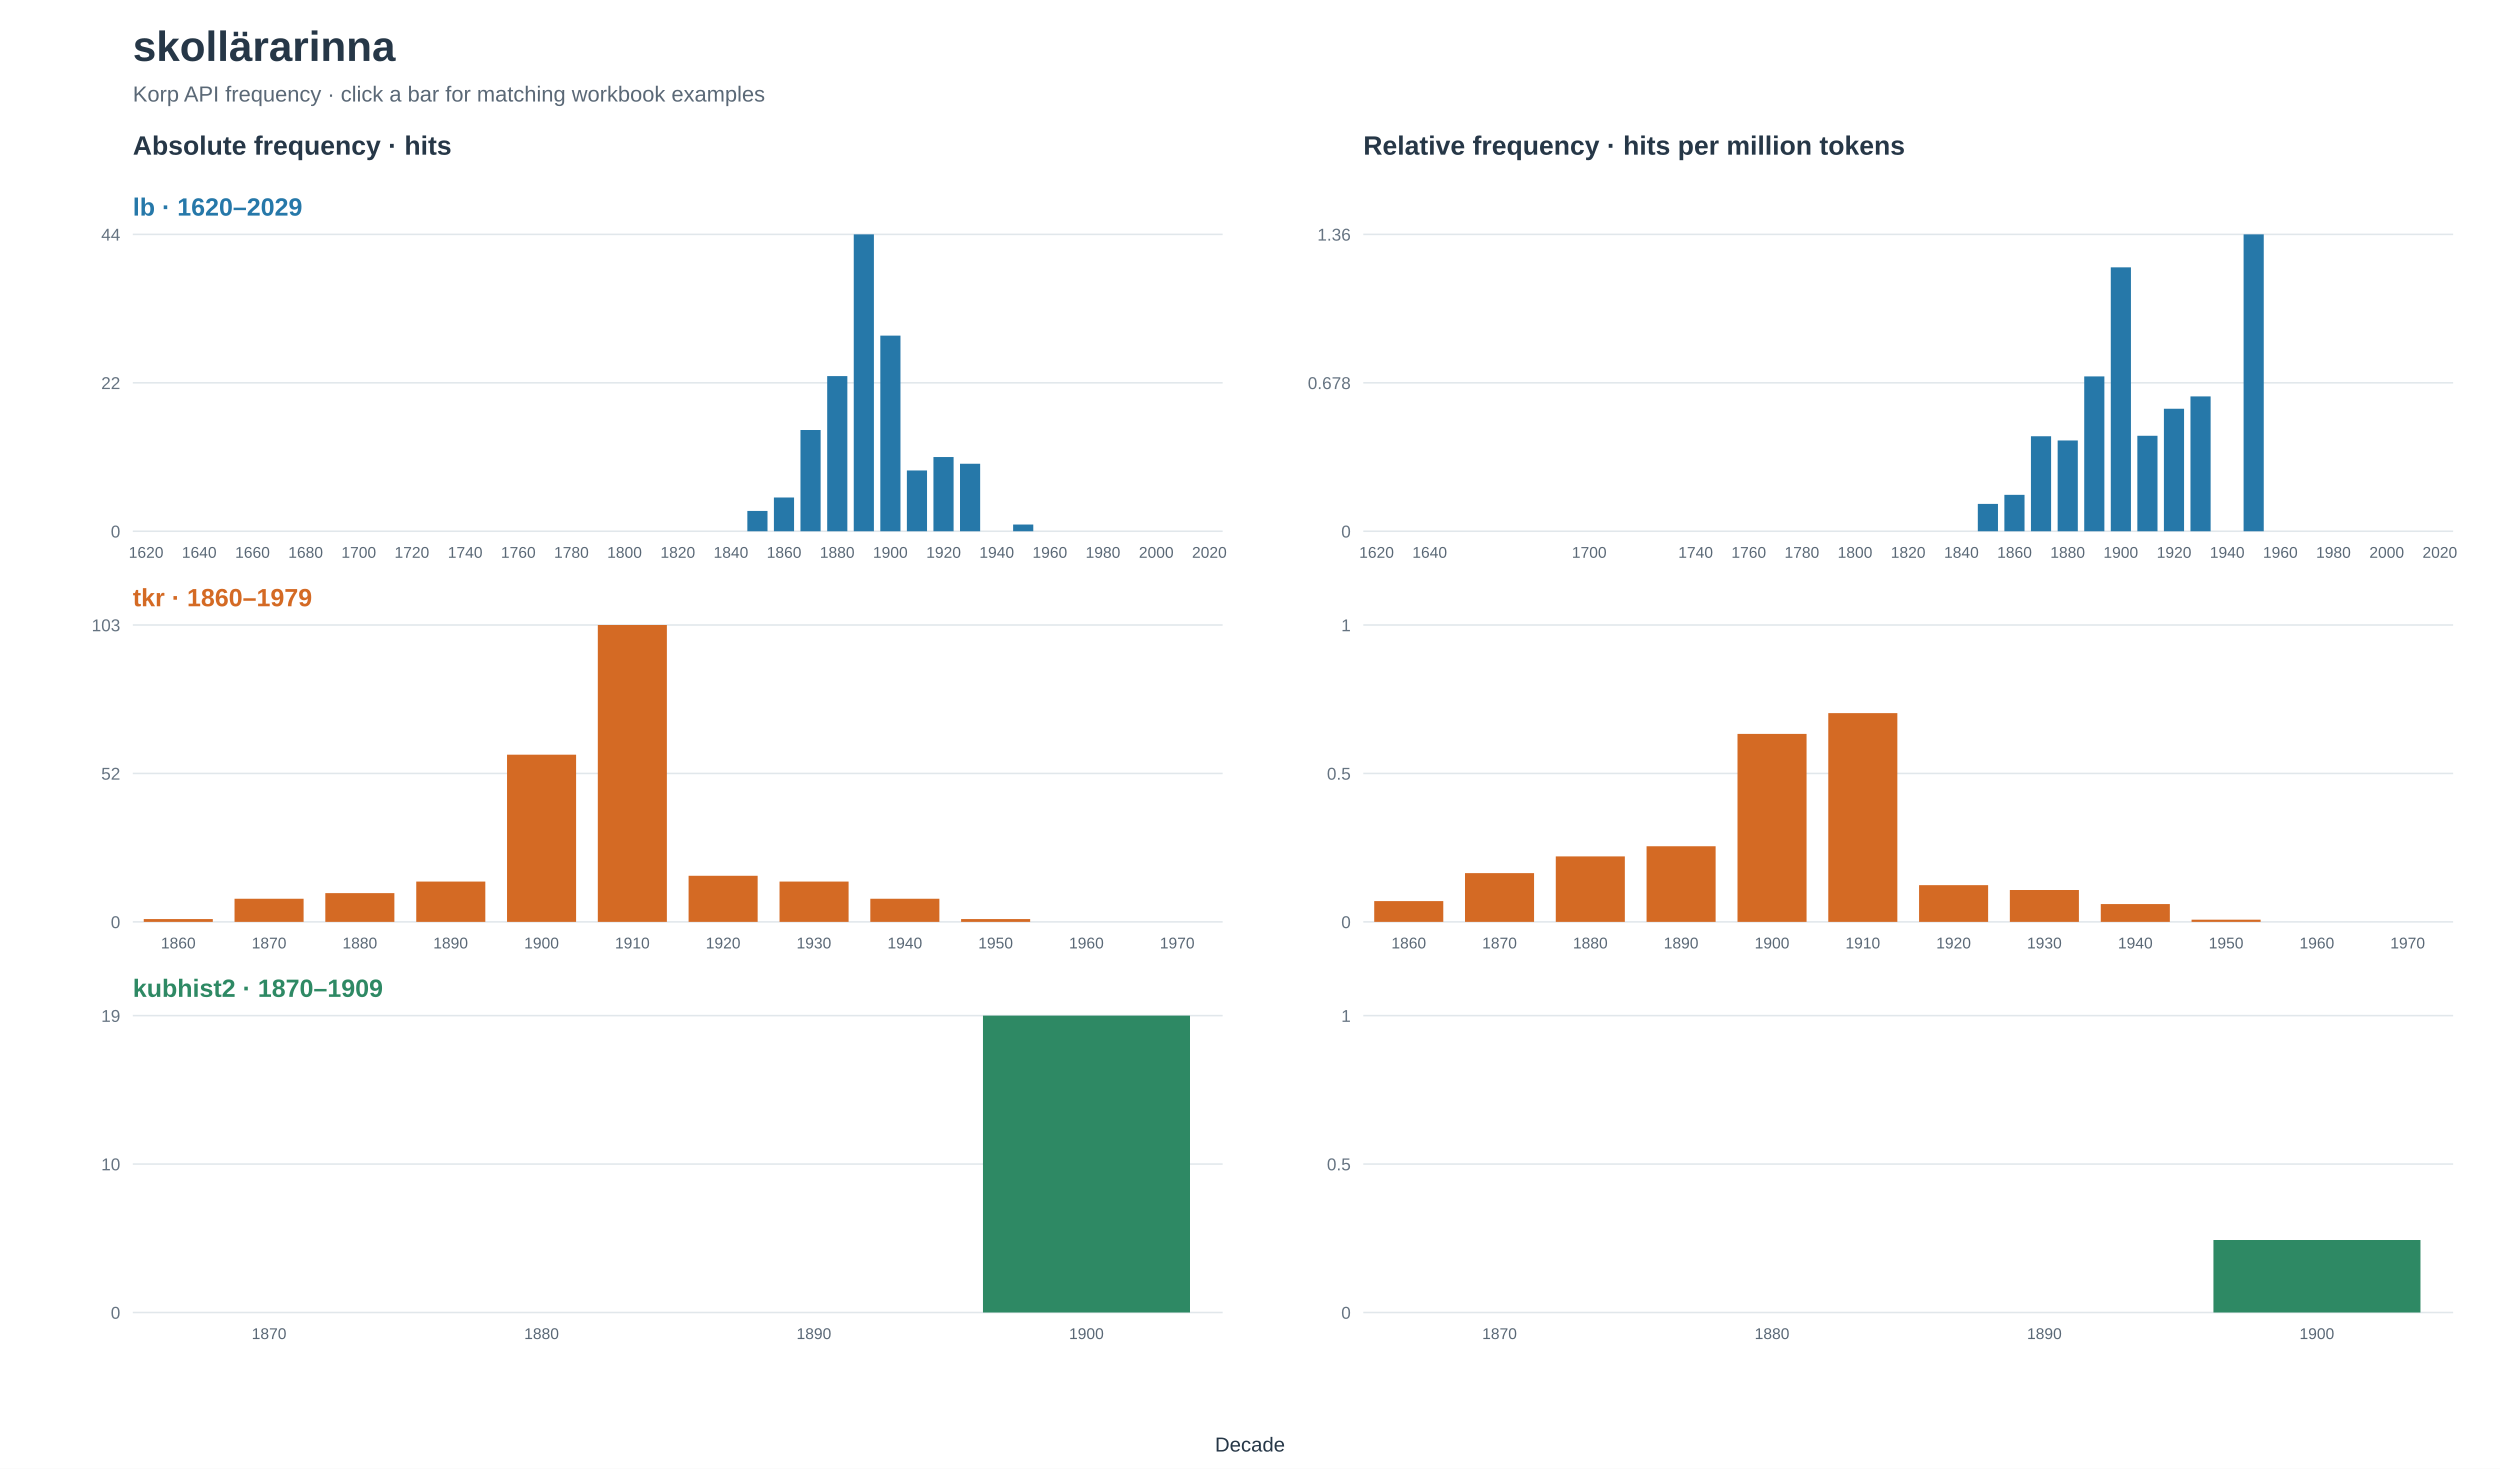
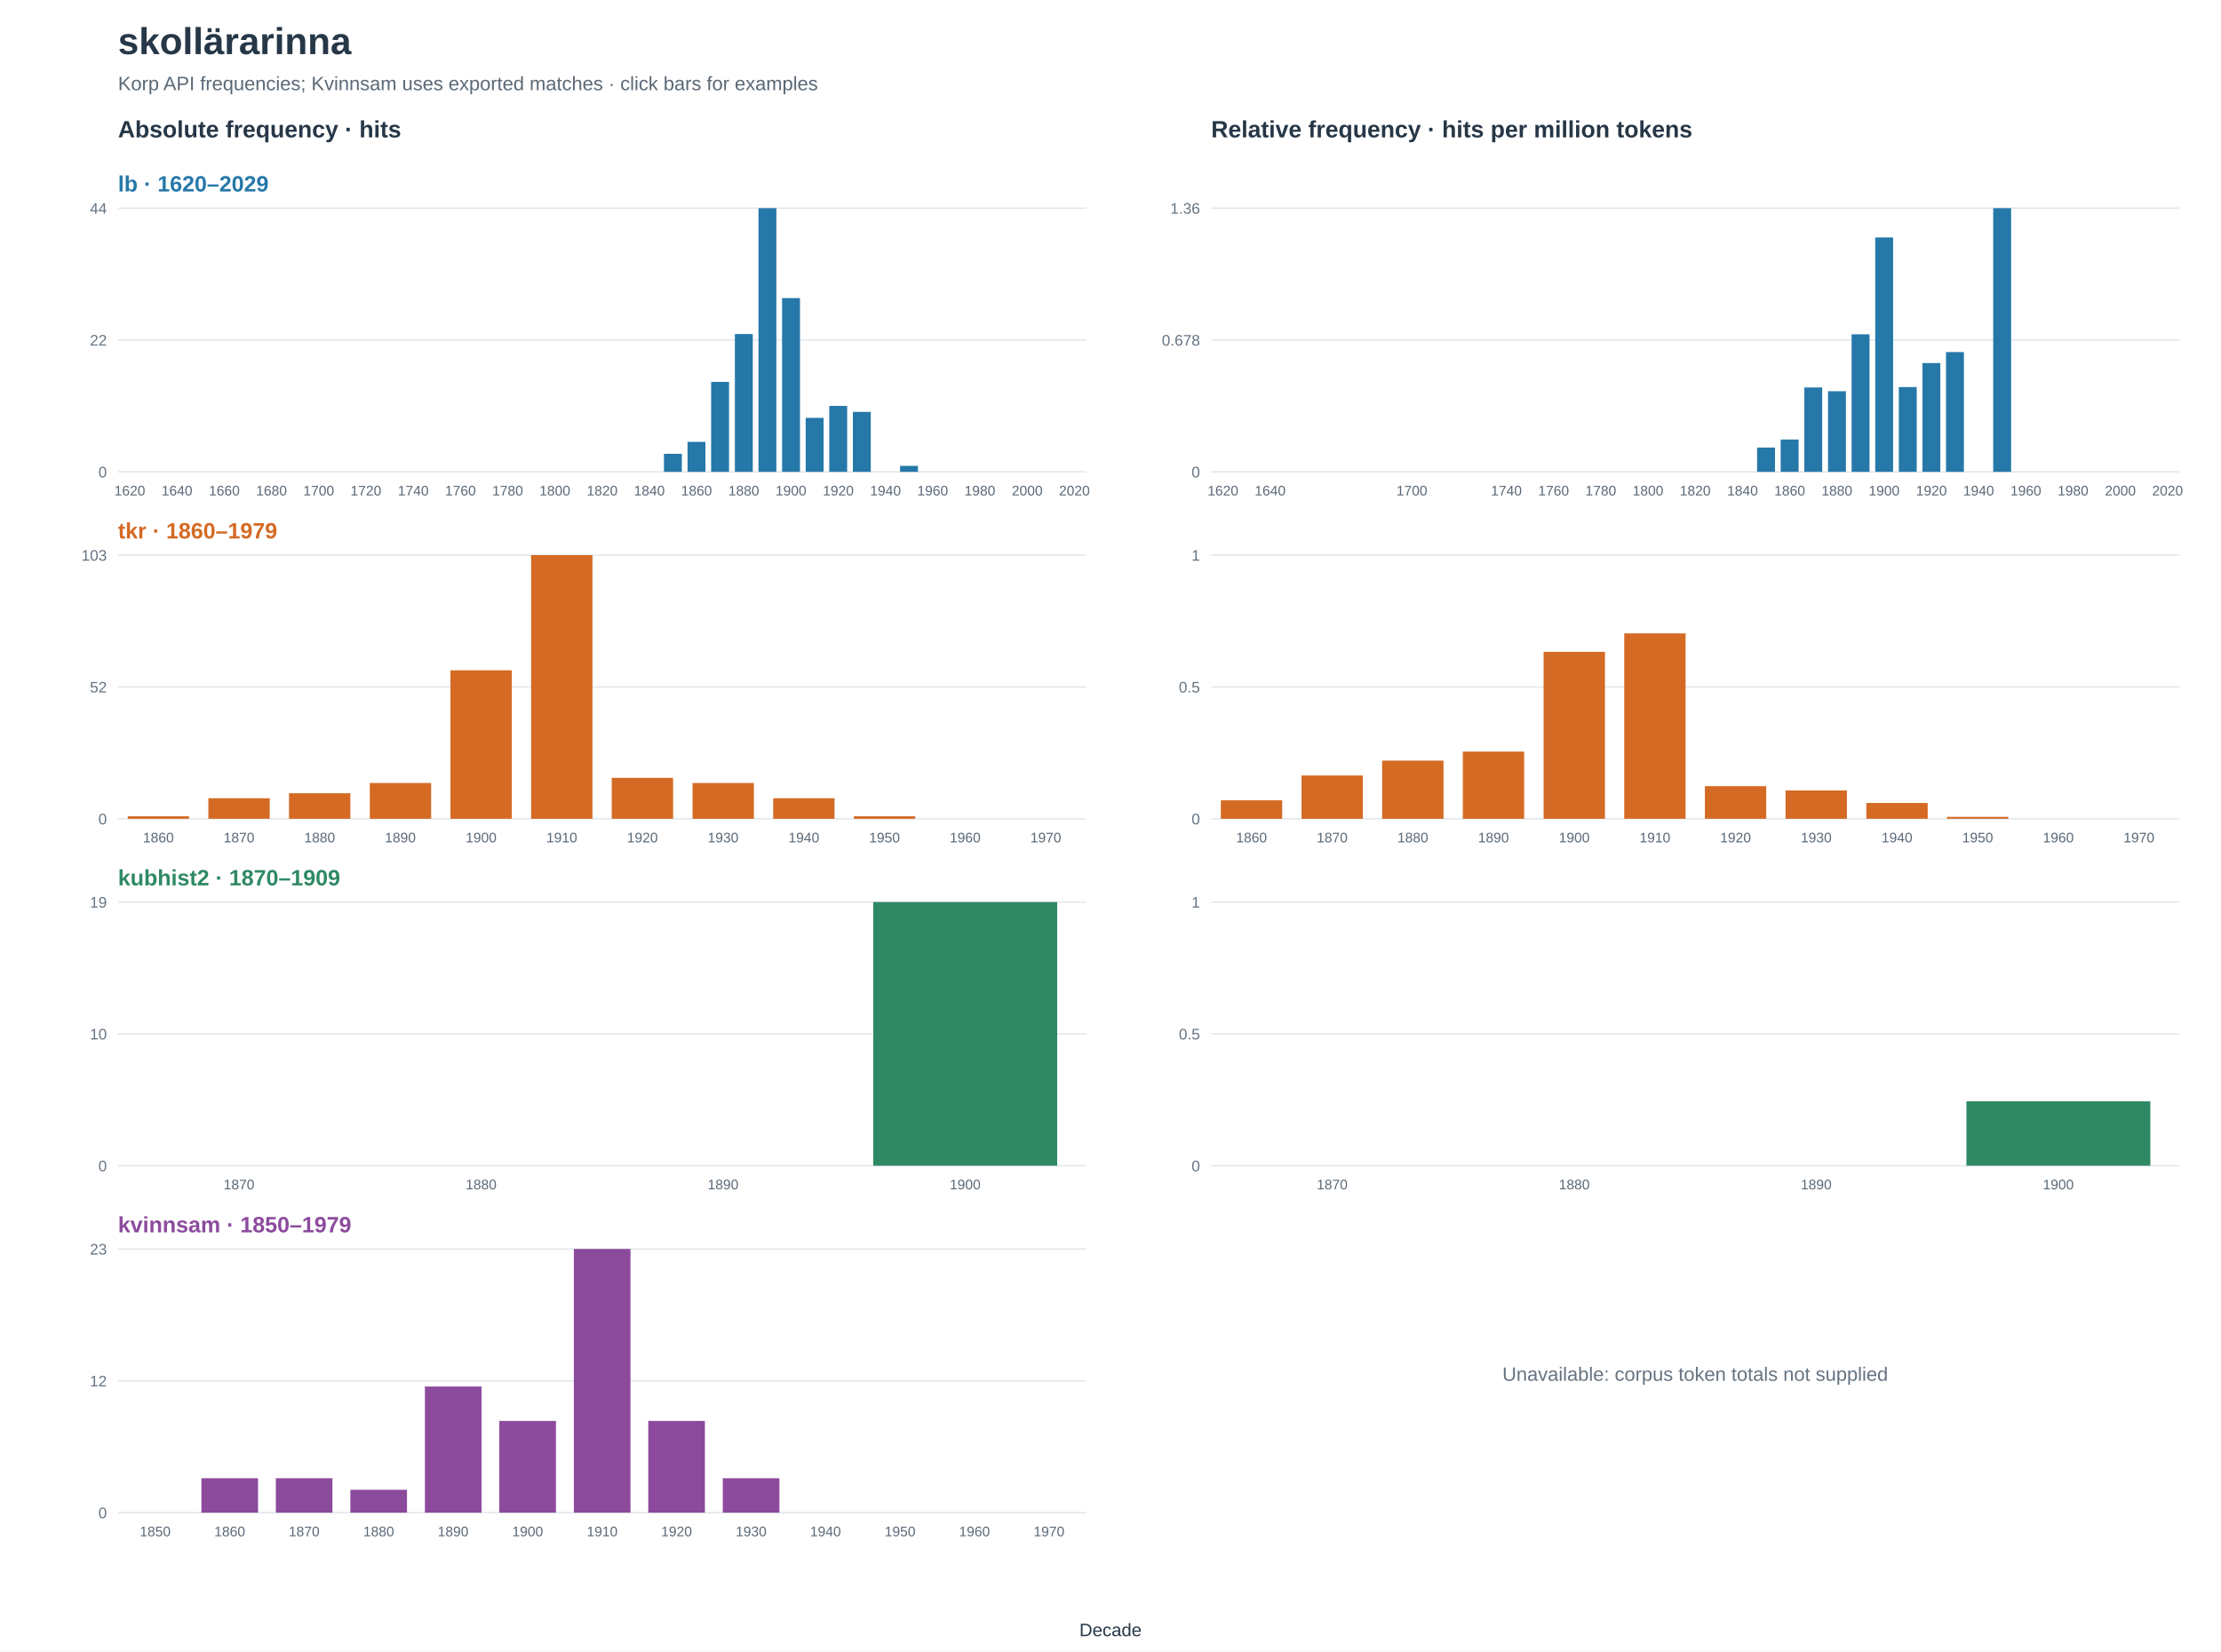
- <svg xmlns="http://www.w3.org/2000/svg" viewBox="0 0 1600 940" role="img" aria-label="skollärarinna frequency by decade and resource">
+ <svg xmlns="http://www.w3.org/2000/svg" viewBox="0 0 1600 1190" role="img" aria-label="skollärarinna frequency by decade and resource">
  <rect width="100%" height="100%" fill="white" />
  <style>text{font-family:Arial,Helvetica,sans-serif}</style>
  <text x="85.0" y="39.0" font-size="27" text-anchor="start" fill="#263747" font-weight="bold">skollärarinna</text>
-   <text x="85.0" y="65.0" font-size="14" text-anchor="start" fill="#5a6876" font-weight="normal">Korp API frequency · click a bar for matching workbook examples</text>
+   <text x="85.0" y="65.0" font-size="14" text-anchor="start" fill="#5a6876" font-weight="normal">Korp API frequencies; Kvinnsam uses exported matches · click bars for examples</text>
  <text x="85.0" y="99.0" font-size="17" text-anchor="start" fill="#263747" font-weight="bold">Absolute frequency · hits</text>
  <text x="872.5" y="99.0" font-size="17" text-anchor="start" fill="#263747" font-weight="bold">Relative frequency · hits per million tokens</text>
  <text x="85.0" y="138.0" font-size="16" text-anchor="start" fill="#2678a9" font-weight="bold">lb · 1620–2029</text>
  <line x1="85.0" y1="340.0" x2="782.5" y2="340.0" stroke="#e1e7eb" />
  <text x="77.0" y="344.0" font-size="11" text-anchor="end" fill="#657381" font-weight="normal">0</text>
  <line x1="85.0" y1="245.0" x2="782.5" y2="245.0" stroke="#e1e7eb" />
  <text x="77.0" y="249.0" font-size="11" text-anchor="end" fill="#657381" font-weight="normal">22</text>
  <line x1="85.0" y1="150.0" x2="782.5" y2="150.0" stroke="#e1e7eb" />
  <text x="77.0" y="154.0" font-size="11" text-anchor="end" fill="#657381" font-weight="normal">44</text>
  <text x="93.5" y="357.0" font-size="10" text-anchor="middle" fill="#5a6876" font-weight="normal">1620</text>
  <text x="127.5" y="357.0" font-size="10" text-anchor="middle" fill="#5a6876" font-weight="normal">1640</text>
  <text x="161.6" y="357.0" font-size="10" text-anchor="middle" fill="#5a6876" font-weight="normal">1660</text>
  <text x="195.6" y="357.0" font-size="10" text-anchor="middle" fill="#5a6876" font-weight="normal">1680</text>
  <text x="229.6" y="357.0" font-size="10" text-anchor="middle" fill="#5a6876" font-weight="normal">1700</text>
  <text x="263.6" y="357.0" font-size="10" text-anchor="middle" fill="#5a6876" font-weight="normal">1720</text>
  <text x="297.7" y="357.0" font-size="10" text-anchor="middle" fill="#5a6876" font-weight="normal">1740</text>
  <text x="331.7" y="357.0" font-size="10" text-anchor="middle" fill="#5a6876" font-weight="normal">1760</text>
  <text x="365.7" y="357.0" font-size="10" text-anchor="middle" fill="#5a6876" font-weight="normal">1780</text>
  <text x="399.7" y="357.0" font-size="10" text-anchor="middle" fill="#5a6876" font-weight="normal">1800</text>
  <text x="433.8" y="357.0" font-size="10" text-anchor="middle" fill="#5a6876" font-weight="normal">1820</text>
  <text x="467.8" y="357.0" font-size="10" text-anchor="middle" fill="#5a6876" font-weight="normal">1840</text>
  <a href="../examples.html?word=skoll%C3%A4rarinna&amp;resource=lb&amp;decade=1850" target="_blank" rel="noopener noreferrer">
    <rect x="478.3" y="327.0" width="12.9" height="13.0" fill="#2678a9" style="cursor:pointer" />
  </a>
  <a href="../examples.html?word=skoll%C3%A4rarinna&amp;resource=lb&amp;decade=1860" target="_blank" rel="noopener noreferrer">
    <rect x="495.3" y="318.4" width="12.9" height="21.6" fill="#2678a9" style="cursor:pointer" />
  </a>
  <text x="501.8" y="357.0" font-size="10" text-anchor="middle" fill="#5a6876" font-weight="normal">1860</text>
  <a href="../examples.html?word=skoll%C3%A4rarinna&amp;resource=lb&amp;decade=1870" target="_blank" rel="noopener noreferrer">
    <rect x="512.3" y="275.2" width="12.9" height="64.8" fill="#2678a9" style="cursor:pointer" />
  </a>
  <a href="../examples.html?word=skoll%C3%A4rarinna&amp;resource=lb&amp;decade=1880" target="_blank" rel="noopener noreferrer">
    <rect x="529.4" y="240.7" width="12.9" height="99.3" fill="#2678a9" style="cursor:pointer" />
  </a>
  <text x="535.8" y="357.0" font-size="10" text-anchor="middle" fill="#5a6876" font-weight="normal">1880</text>
  <a href="../examples.html?word=skoll%C3%A4rarinna&amp;resource=lb&amp;decade=1890" target="_blank" rel="noopener noreferrer">
    <rect x="546.4" y="150.0" width="12.9" height="190.0" fill="#2678a9" style="cursor:pointer" />
  </a>
  <a href="../examples.html?word=skoll%C3%A4rarinna&amp;resource=lb&amp;decade=1900" target="_blank" rel="noopener noreferrer">
    <rect x="563.4" y="214.8" width="12.9" height="125.2" fill="#2678a9" style="cursor:pointer" />
  </a>
  <text x="569.8" y="357.0" font-size="10" text-anchor="middle" fill="#5a6876" font-weight="normal">1900</text>
  <a href="../examples.html?word=skoll%C3%A4rarinna&amp;resource=lb&amp;decade=1910" target="_blank" rel="noopener noreferrer">
    <rect x="580.4" y="301.1" width="12.9" height="38.9" fill="#2678a9" style="cursor:pointer" />
  </a>
  <a href="../examples.html?word=skoll%C3%A4rarinna&amp;resource=lb&amp;decade=1920" target="_blank" rel="noopener noreferrer">
    <rect x="597.4" y="292.5" width="12.9" height="47.5" fill="#2678a9" style="cursor:pointer" />
  </a>
  <text x="603.9" y="357.0" font-size="10" text-anchor="middle" fill="#5a6876" font-weight="normal">1920</text>
  <a href="../examples.html?word=skoll%C3%A4rarinna&amp;resource=lb&amp;decade=1930" target="_blank" rel="noopener noreferrer">
    <rect x="614.4" y="296.8" width="12.9" height="43.2" fill="#2678a9" style="cursor:pointer" />
  </a>
  <text x="637.9" y="357.0" font-size="10" text-anchor="middle" fill="#5a6876" font-weight="normal">1940</text>
  <a href="../examples.html?word=skoll%C3%A4rarinna&amp;resource=lb&amp;decade=1950" target="_blank" rel="noopener noreferrer">
    <rect x="648.4" y="335.7" width="12.9" height="4.3" fill="#2678a9" style="cursor:pointer" />
  </a>
  <text x="671.9" y="357.0" font-size="10" text-anchor="middle" fill="#5a6876" font-weight="normal">1960</text>
  <text x="705.9" y="357.0" font-size="10" text-anchor="middle" fill="#5a6876" font-weight="normal">1980</text>
  <text x="740.0" y="357.0" font-size="10" text-anchor="middle" fill="#5a6876" font-weight="normal">2000</text>
  <text x="774.0" y="357.0" font-size="10" text-anchor="middle" fill="#5a6876" font-weight="normal">2020</text>
  <line x1="872.5" y1="340.0" x2="1570.0" y2="340.0" stroke="#e1e7eb" />
  <text x="864.5" y="344.0" font-size="11" text-anchor="end" fill="#657381" font-weight="normal">0</text>
  <line x1="872.5" y1="245.0" x2="1570.0" y2="245.0" stroke="#e1e7eb" />
  <text x="864.5" y="249.0" font-size="11" text-anchor="end" fill="#657381" font-weight="normal">0.678</text>
  <line x1="872.5" y1="150.0" x2="1570.0" y2="150.0" stroke="#e1e7eb" />
  <text x="864.5" y="154.0" font-size="11" text-anchor="end" fill="#657381" font-weight="normal">1.36</text>
  <text x="881.0" y="357.0" font-size="10" text-anchor="middle" fill="#5a6876" font-weight="normal">1620</text>
  <text x="915.0" y="357.0" font-size="10" text-anchor="middle" fill="#5a6876" font-weight="normal">1640</text>
  <text x="1017.1" y="357.0" font-size="10" text-anchor="middle" fill="#5a6876" font-weight="normal">1700</text>
  <text x="1085.2" y="357.0" font-size="10" text-anchor="middle" fill="#5a6876" font-weight="normal">1740</text>
  <text x="1119.2" y="357.0" font-size="10" text-anchor="middle" fill="#5a6876" font-weight="normal">1760</text>
  <text x="1153.2" y="357.0" font-size="10" text-anchor="middle" fill="#5a6876" font-weight="normal">1780</text>
  <text x="1187.2" y="357.0" font-size="10" text-anchor="middle" fill="#5a6876" font-weight="normal">1800</text>
  <text x="1221.2" y="357.0" font-size="10" text-anchor="middle" fill="#5a6876" font-weight="normal">1820</text>
  <text x="1255.3" y="357.0" font-size="10" text-anchor="middle" fill="#5a6876" font-weight="normal">1840</text>
  <a href="../examples.html?word=skoll%C3%A4rarinna&amp;resource=lb&amp;decade=1850" target="_blank" rel="noopener noreferrer">
    <rect x="1265.8" y="322.5" width="12.9" height="17.5" fill="#2678a9" style="cursor:pointer" />
  </a>
  <a href="../examples.html?word=skoll%C3%A4rarinna&amp;resource=lb&amp;decade=1860" target="_blank" rel="noopener noreferrer">
    <rect x="1282.8" y="316.7" width="12.9" height="23.3" fill="#2678a9" style="cursor:pointer" />
  </a>
  <text x="1289.3" y="357.0" font-size="10" text-anchor="middle" fill="#5a6876" font-weight="normal">1860</text>
  <a href="../examples.html?word=skoll%C3%A4rarinna&amp;resource=lb&amp;decade=1870" target="_blank" rel="noopener noreferrer">
    <rect x="1299.8" y="279.2" width="12.9" height="60.8" fill="#2678a9" style="cursor:pointer" />
  </a>
  <a href="../examples.html?word=skoll%C3%A4rarinna&amp;resource=lb&amp;decade=1880" target="_blank" rel="noopener noreferrer">
    <rect x="1316.9" y="281.9" width="12.9" height="58.1" fill="#2678a9" style="cursor:pointer" />
  </a>
  <text x="1323.3" y="357.0" font-size="10" text-anchor="middle" fill="#5a6876" font-weight="normal">1880</text>
  <a href="../examples.html?word=skoll%C3%A4rarinna&amp;resource=lb&amp;decade=1890" target="_blank" rel="noopener noreferrer">
    <rect x="1333.9" y="240.9" width="12.9" height="99.1" fill="#2678a9" style="cursor:pointer" />
  </a>
  <a href="../examples.html?word=skoll%C3%A4rarinna&amp;resource=lb&amp;decade=1900" target="_blank" rel="noopener noreferrer">
    <rect x="1350.9" y="171.1" width="12.9" height="168.9" fill="#2678a9" style="cursor:pointer" />
  </a>
  <text x="1357.3" y="357.0" font-size="10" text-anchor="middle" fill="#5a6876" font-weight="normal">1900</text>
  <a href="../examples.html?word=skoll%C3%A4rarinna&amp;resource=lb&amp;decade=1910" target="_blank" rel="noopener noreferrer">
    <rect x="1367.9" y="278.9" width="12.9" height="61.1" fill="#2678a9" style="cursor:pointer" />
  </a>
  <a href="../examples.html?word=skoll%C3%A4rarinna&amp;resource=lb&amp;decade=1920" target="_blank" rel="noopener noreferrer">
    <rect x="1384.9" y="261.6" width="12.9" height="78.4" fill="#2678a9" style="cursor:pointer" />
  </a>
  <text x="1391.4" y="357.0" font-size="10" text-anchor="middle" fill="#5a6876" font-weight="normal">1920</text>
  <a href="../examples.html?word=skoll%C3%A4rarinna&amp;resource=lb&amp;decade=1930" target="_blank" rel="noopener noreferrer">
    <rect x="1401.9" y="253.7" width="12.9" height="86.3" fill="#2678a9" style="cursor:pointer" />
  </a>
  <text x="1425.4" y="357.0" font-size="10" text-anchor="middle" fill="#5a6876" font-weight="normal">1940</text>
  <a href="../examples.html?word=skoll%C3%A4rarinna&amp;resource=lb&amp;decade=1950" target="_blank" rel="noopener noreferrer">
    <rect x="1435.9" y="150.0" width="12.9" height="190.0" fill="#2678a9" style="cursor:pointer" />
  </a>
  <text x="1459.4" y="357.0" font-size="10" text-anchor="middle" fill="#5a6876" font-weight="normal">1960</text>
  <text x="1493.4" y="357.0" font-size="10" text-anchor="middle" fill="#5a6876" font-weight="normal">1980</text>
  <text x="1527.5" y="357.0" font-size="10" text-anchor="middle" fill="#5a6876" font-weight="normal">2000</text>
  <text x="1561.5" y="357.0" font-size="10" text-anchor="middle" fill="#5a6876" font-weight="normal">2020</text>
  <text x="85.0" y="388.0" font-size="16" text-anchor="start" fill="#d46a24" font-weight="bold">tkr · 1860–1979</text>
  <line x1="85.0" y1="590.0" x2="782.5" y2="590.0" stroke="#e1e7eb" />
  <text x="77.0" y="594.0" font-size="11" text-anchor="end" fill="#657381" font-weight="normal">0</text>
  <line x1="85.0" y1="495.0" x2="782.5" y2="495.0" stroke="#e1e7eb" />
  <text x="77.0" y="499.0" font-size="11" text-anchor="end" fill="#657381" font-weight="normal">52</text>
  <line x1="85.0" y1="400.0" x2="782.5" y2="400.0" stroke="#e1e7eb" />
  <text x="77.0" y="404.0" font-size="11" text-anchor="end" fill="#657381" font-weight="normal">103</text>
  <a href="../examples.html?word=skoll%C3%A4rarinna&amp;resource=tkr&amp;decade=1860" target="_blank" rel="noopener noreferrer">
    <rect x="92.0" y="588.2" width="44.2" height="1.8" fill="#d46a24" style="cursor:pointer" />
  </a>
  <text x="114.1" y="607.0" font-size="10" text-anchor="middle" fill="#5a6876" font-weight="normal">1860</text>
  <a href="../examples.html?word=skoll%C3%A4rarinna&amp;resource=tkr&amp;decade=1870" target="_blank" rel="noopener noreferrer">
    <rect x="150.1" y="575.2" width="44.2" height="14.8" fill="#d46a24" style="cursor:pointer" />
  </a>
  <text x="172.2" y="607.0" font-size="10" text-anchor="middle" fill="#5a6876" font-weight="normal">1870</text>
  <a href="../examples.html?word=skoll%C3%A4rarinna&amp;resource=tkr&amp;decade=1880" target="_blank" rel="noopener noreferrer">
    <rect x="208.2" y="571.6" width="44.2" height="18.4" fill="#d46a24" style="cursor:pointer" />
  </a>
  <text x="230.3" y="607.0" font-size="10" text-anchor="middle" fill="#5a6876" font-weight="normal">1880</text>
  <a href="../examples.html?word=skoll%C3%A4rarinna&amp;resource=tkr&amp;decade=1890" target="_blank" rel="noopener noreferrer">
    <rect x="266.4" y="564.2" width="44.2" height="25.8" fill="#d46a24" style="cursor:pointer" />
  </a>
  <text x="288.4" y="607.0" font-size="10" text-anchor="middle" fill="#5a6876" font-weight="normal">1890</text>
  <a href="../examples.html?word=skoll%C3%A4rarinna&amp;resource=tkr&amp;decade=1900" target="_blank" rel="noopener noreferrer">
    <rect x="324.5" y="483.0" width="44.2" height="107.0" fill="#d46a24" style="cursor:pointer" />
  </a>
  <text x="346.6" y="607.0" font-size="10" text-anchor="middle" fill="#5a6876" font-weight="normal">1900</text>
  <a href="../examples.html?word=skoll%C3%A4rarinna&amp;resource=tkr&amp;decade=1910" target="_blank" rel="noopener noreferrer">
    <rect x="382.6" y="400.0" width="44.2" height="190.0" fill="#d46a24" style="cursor:pointer" />
  </a>
  <text x="404.7" y="607.0" font-size="10" text-anchor="middle" fill="#5a6876" font-weight="normal">1910</text>
  <a href="../examples.html?word=skoll%C3%A4rarinna&amp;resource=tkr&amp;decade=1920" target="_blank" rel="noopener noreferrer">
    <rect x="440.7" y="560.5" width="44.2" height="29.5" fill="#d46a24" style="cursor:pointer" />
  </a>
  <text x="462.8" y="607.0" font-size="10" text-anchor="middle" fill="#5a6876" font-weight="normal">1920</text>
  <a href="../examples.html?word=skoll%C3%A4rarinna&amp;resource=tkr&amp;decade=1930" target="_blank" rel="noopener noreferrer">
    <rect x="498.9" y="564.2" width="44.2" height="25.8" fill="#d46a24" style="cursor:pointer" />
  </a>
  <text x="520.9" y="607.0" font-size="10" text-anchor="middle" fill="#5a6876" font-weight="normal">1930</text>
  <a href="../examples.html?word=skoll%C3%A4rarinna&amp;resource=tkr&amp;decade=1940" target="_blank" rel="noopener noreferrer">
    <rect x="557.0" y="575.2" width="44.2" height="14.8" fill="#d46a24" style="cursor:pointer" />
  </a>
  <text x="579.1" y="607.0" font-size="10" text-anchor="middle" fill="#5a6876" font-weight="normal">1940</text>
  <a href="../examples.html?word=skoll%C3%A4rarinna&amp;resource=tkr&amp;decade=1950" target="_blank" rel="noopener noreferrer">
    <rect x="615.1" y="588.2" width="44.2" height="1.8" fill="#d46a24" style="cursor:pointer" />
  </a>
  <text x="637.2" y="607.0" font-size="10" text-anchor="middle" fill="#5a6876" font-weight="normal">1950</text>
  <text x="695.3" y="607.0" font-size="10" text-anchor="middle" fill="#5a6876" font-weight="normal">1960</text>
  <text x="753.4" y="607.0" font-size="10" text-anchor="middle" fill="#5a6876" font-weight="normal">1970</text>
  <line x1="872.5" y1="590.0" x2="1570.0" y2="590.0" stroke="#e1e7eb" />
  <text x="864.5" y="594.0" font-size="11" text-anchor="end" fill="#657381" font-weight="normal">0</text>
  <line x1="872.5" y1="495.0" x2="1570.0" y2="495.0" stroke="#e1e7eb" />
  <text x="864.5" y="499.0" font-size="11" text-anchor="end" fill="#657381" font-weight="normal">0.5</text>
  <line x1="872.5" y1="400.0" x2="1570.0" y2="400.0" stroke="#e1e7eb" />
  <text x="864.5" y="404.0" font-size="11" text-anchor="end" fill="#657381" font-weight="normal">1</text>
  <a href="../examples.html?word=skoll%C3%A4rarinna&amp;resource=tkr&amp;decade=1860" target="_blank" rel="noopener noreferrer">
    <rect x="879.5" y="576.7" width="44.2" height="13.3" fill="#d46a24" style="cursor:pointer" />
  </a>
  <text x="901.6" y="607.0" font-size="10" text-anchor="middle" fill="#5a6876" font-weight="normal">1860</text>
  <a href="../examples.html?word=skoll%C3%A4rarinna&amp;resource=tkr&amp;decade=1870" target="_blank" rel="noopener noreferrer">
    <rect x="937.6" y="558.8" width="44.2" height="31.2" fill="#d46a24" style="cursor:pointer" />
  </a>
  <text x="959.7" y="607.0" font-size="10" text-anchor="middle" fill="#5a6876" font-weight="normal">1870</text>
  <a href="../examples.html?word=skoll%C3%A4rarinna&amp;resource=tkr&amp;decade=1880" target="_blank" rel="noopener noreferrer">
    <rect x="995.7" y="548.1" width="44.2" height="41.9" fill="#d46a24" style="cursor:pointer" />
  </a>
  <text x="1017.8" y="607.0" font-size="10" text-anchor="middle" fill="#5a6876" font-weight="normal">1880</text>
  <a href="../examples.html?word=skoll%C3%A4rarinna&amp;resource=tkr&amp;decade=1890" target="_blank" rel="noopener noreferrer">
    <rect x="1053.8" y="541.6" width="44.2" height="48.4" fill="#d46a24" style="cursor:pointer" />
  </a>
  <text x="1075.9" y="607.0" font-size="10" text-anchor="middle" fill="#5a6876" font-weight="normal">1890</text>
  <a href="../examples.html?word=skoll%C3%A4rarinna&amp;resource=tkr&amp;decade=1900" target="_blank" rel="noopener noreferrer">
    <rect x="1112.0" y="469.7" width="44.2" height="120.3" fill="#d46a24" style="cursor:pointer" />
  </a>
  <text x="1134.1" y="607.0" font-size="10" text-anchor="middle" fill="#5a6876" font-weight="normal">1900</text>
  <a href="../examples.html?word=skoll%C3%A4rarinna&amp;resource=tkr&amp;decade=1910" target="_blank" rel="noopener noreferrer">
    <rect x="1170.1" y="456.4" width="44.2" height="133.6" fill="#d46a24" style="cursor:pointer" />
  </a>
  <text x="1192.2" y="607.0" font-size="10" text-anchor="middle" fill="#5a6876" font-weight="normal">1910</text>
  <a href="../examples.html?word=skoll%C3%A4rarinna&amp;resource=tkr&amp;decade=1920" target="_blank" rel="noopener noreferrer">
    <rect x="1228.2" y="566.5" width="44.2" height="23.5" fill="#d46a24" style="cursor:pointer" />
  </a>
  <text x="1250.3" y="607.0" font-size="10" text-anchor="middle" fill="#5a6876" font-weight="normal">1920</text>
  <a href="../examples.html?word=skoll%C3%A4rarinna&amp;resource=tkr&amp;decade=1930" target="_blank" rel="noopener noreferrer">
    <rect x="1286.3" y="569.6" width="44.2" height="20.4" fill="#d46a24" style="cursor:pointer" />
  </a>
  <text x="1308.4" y="607.0" font-size="10" text-anchor="middle" fill="#5a6876" font-weight="normal">1930</text>
  <a href="../examples.html?word=skoll%C3%A4rarinna&amp;resource=tkr&amp;decade=1940" target="_blank" rel="noopener noreferrer">
    <rect x="1344.5" y="578.6" width="44.2" height="11.4" fill="#d46a24" style="cursor:pointer" />
  </a>
  <text x="1366.6" y="607.0" font-size="10" text-anchor="middle" fill="#5a6876" font-weight="normal">1940</text>
  <a href="../examples.html?word=skoll%C3%A4rarinna&amp;resource=tkr&amp;decade=1950" target="_blank" rel="noopener noreferrer">
    <rect x="1402.6" y="588.6" width="44.2" height="1.4" fill="#d46a24" style="cursor:pointer" />
  </a>
  <text x="1424.7" y="607.0" font-size="10" text-anchor="middle" fill="#5a6876" font-weight="normal">1950</text>
  <text x="1482.8" y="607.0" font-size="10" text-anchor="middle" fill="#5a6876" font-weight="normal">1960</text>
  <text x="1540.9" y="607.0" font-size="10" text-anchor="middle" fill="#5a6876" font-weight="normal">1970</text>
  <text x="85.0" y="638.0" font-size="16" text-anchor="start" fill="#2e8964" font-weight="bold">kubhist2 · 1870–1909</text>
  <line x1="85.0" y1="840.0" x2="782.5" y2="840.0" stroke="#e1e7eb" />
  <text x="77.0" y="844.0" font-size="11" text-anchor="end" fill="#657381" font-weight="normal">0</text>
  <line x1="85.0" y1="745.0" x2="782.5" y2="745.0" stroke="#e1e7eb" />
  <text x="77.0" y="749.0" font-size="11" text-anchor="end" fill="#657381" font-weight="normal">10</text>
  <line x1="85.0" y1="650.0" x2="782.5" y2="650.0" stroke="#e1e7eb" />
  <text x="77.0" y="654.0" font-size="11" text-anchor="end" fill="#657381" font-weight="normal">19</text>
  <text x="172.2" y="857.0" font-size="10" text-anchor="middle" fill="#5a6876" font-weight="normal">1870</text>
  <text x="346.6" y="857.0" font-size="10" text-anchor="middle" fill="#5a6876" font-weight="normal">1880</text>
  <text x="520.9" y="857.0" font-size="10" text-anchor="middle" fill="#5a6876" font-weight="normal">1890</text>
  <a href="../examples.html?word=skoll%C3%A4rarinna&amp;resource=kubhist2&amp;decade=1900" target="_blank" rel="noopener noreferrer">
    <rect x="629.1" y="650.0" width="132.5" height="190.0" fill="#2e8964" style="cursor:pointer" />
  </a>
  <text x="695.3" y="857.0" font-size="10" text-anchor="middle" fill="#5a6876" font-weight="normal">1900</text>
  <line x1="872.5" y1="840.0" x2="1570.0" y2="840.0" stroke="#e1e7eb" />
  <text x="864.5" y="844.0" font-size="11" text-anchor="end" fill="#657381" font-weight="normal">0</text>
  <line x1="872.5" y1="745.0" x2="1570.0" y2="745.0" stroke="#e1e7eb" />
  <text x="864.5" y="749.0" font-size="11" text-anchor="end" fill="#657381" font-weight="normal">0.5</text>
  <line x1="872.5" y1="650.0" x2="1570.0" y2="650.0" stroke="#e1e7eb" />
  <text x="864.5" y="654.0" font-size="11" text-anchor="end" fill="#657381" font-weight="normal">1</text>
  <text x="959.7" y="857.0" font-size="10" text-anchor="middle" fill="#5a6876" font-weight="normal">1870</text>
  <text x="1134.1" y="857.0" font-size="10" text-anchor="middle" fill="#5a6876" font-weight="normal">1880</text>
  <text x="1308.4" y="857.0" font-size="10" text-anchor="middle" fill="#5a6876" font-weight="normal">1890</text>
  <a href="../examples.html?word=skoll%C3%A4rarinna&amp;resource=kubhist2&amp;decade=1900" target="_blank" rel="noopener noreferrer">
    <rect x="1416.6" y="793.6" width="132.5" height="46.4" fill="#2e8964" style="cursor:pointer" />
  </a>
  <text x="1482.8" y="857.0" font-size="10" text-anchor="middle" fill="#5a6876" font-weight="normal">1900</text>
-   <text x="800.0" y="929.0" font-size="13" text-anchor="middle" fill="#263747" font-weight="normal">Decade</text>
+   <text x="85.0" y="888.0" font-size="16" text-anchor="start" fill="#8c4a9d" font-weight="bold">kvinnsam · 1850–1979</text>
+   <line x1="85.0" y1="1090.0" x2="782.5" y2="1090.0" stroke="#e1e7eb" />
+   <text x="77.0" y="1094.0" font-size="11" text-anchor="end" fill="#657381" font-weight="normal">0</text>
+   <line x1="85.0" y1="995.0" x2="782.5" y2="995.0" stroke="#e1e7eb" />
+   <text x="77.0" y="999.0" font-size="11" text-anchor="end" fill="#657381" font-weight="normal">12</text>
+   <line x1="85.0" y1="900.0" x2="782.5" y2="900.0" stroke="#e1e7eb" />
+   <text x="77.0" y="904.0" font-size="11" text-anchor="end" fill="#657381" font-weight="normal">23</text>
+   <text x="111.8" y="1107.0" font-size="10" text-anchor="middle" fill="#5a6876" font-weight="normal">1850</text>
+   <a href="../examples.html?word=skoll%C3%A4rarinna&amp;resource=kvinnsam&amp;decade=1860" target="_blank" rel="noopener noreferrer">
+     <rect x="145.1" y="1065.2" width="40.8" height="24.8" fill="#8c4a9d" style="cursor:pointer" />
+   </a>
+   <text x="165.5" y="1107.0" font-size="10" text-anchor="middle" fill="#5a6876" font-weight="normal">1860</text>
+   <a href="../examples.html?word=skoll%C3%A4rarinna&amp;resource=kvinnsam&amp;decade=1870" target="_blank" rel="noopener noreferrer">
+     <rect x="198.7" y="1065.2" width="40.8" height="24.8" fill="#8c4a9d" style="cursor:pointer" />
+   </a>
+   <text x="219.1" y="1107.0" font-size="10" text-anchor="middle" fill="#5a6876" font-weight="normal">1870</text>
+   <a href="../examples.html?word=skoll%C3%A4rarinna&amp;resource=kvinnsam&amp;decade=1880" target="_blank" rel="noopener noreferrer">
+     <rect x="252.4" y="1073.5" width="40.8" height="16.5" fill="#8c4a9d" style="cursor:pointer" />
+   </a>
+   <text x="272.8" y="1107.0" font-size="10" text-anchor="middle" fill="#5a6876" font-weight="normal">1880</text>
+   <a href="../examples.html?word=skoll%C3%A4rarinna&amp;resource=kvinnsam&amp;decade=1890" target="_blank" rel="noopener noreferrer">
+     <rect x="306.1" y="999.1" width="40.8" height="90.9" fill="#8c4a9d" style="cursor:pointer" />
+   </a>
+   <text x="326.4" y="1107.0" font-size="10" text-anchor="middle" fill="#5a6876" font-weight="normal">1890</text>
+   <a href="../examples.html?word=skoll%C3%A4rarinna&amp;resource=kvinnsam&amp;decade=1900" target="_blank" rel="noopener noreferrer">
+     <rect x="359.7" y="1023.9" width="40.8" height="66.1" fill="#8c4a9d" style="cursor:pointer" />
+   </a>
+   <text x="380.1" y="1107.0" font-size="10" text-anchor="middle" fill="#5a6876" font-weight="normal">1900</text>
+   <a href="../examples.html?word=skoll%C3%A4rarinna&amp;resource=kvinnsam&amp;decade=1910" target="_blank" rel="noopener noreferrer">
+     <rect x="413.4" y="900.0" width="40.8" height="190.0" fill="#8c4a9d" style="cursor:pointer" />
+   </a>
+   <text x="433.8" y="1107.0" font-size="10" text-anchor="middle" fill="#5a6876" font-weight="normal">1910</text>
+   <a href="../examples.html?word=skoll%C3%A4rarinna&amp;resource=kvinnsam&amp;decade=1920" target="_blank" rel="noopener noreferrer">
+     <rect x="467.0" y="1023.9" width="40.8" height="66.1" fill="#8c4a9d" style="cursor:pointer" />
+   </a>
+   <text x="487.4" y="1107.0" font-size="10" text-anchor="middle" fill="#5a6876" font-weight="normal">1920</text>
+   <a href="../examples.html?word=skoll%C3%A4rarinna&amp;resource=kvinnsam&amp;decade=1930" target="_blank" rel="noopener noreferrer">
+     <rect x="520.7" y="1065.2" width="40.8" height="24.8" fill="#8c4a9d" style="cursor:pointer" />
+   </a>
+   <text x="541.1" y="1107.0" font-size="10" text-anchor="middle" fill="#5a6876" font-weight="normal">1930</text>
+   <text x="594.7" y="1107.0" font-size="10" text-anchor="middle" fill="#5a6876" font-weight="normal">1940</text>
+   <text x="648.4" y="1107.0" font-size="10" text-anchor="middle" fill="#5a6876" font-weight="normal">1950</text>
+   <text x="702.0" y="1107.0" font-size="10" text-anchor="middle" fill="#5a6876" font-weight="normal">1960</text>
+   <text x="755.7" y="1107.0" font-size="10" text-anchor="middle" fill="#5a6876" font-weight="normal">1970</text>
+   <text x="1221.2" y="995.0" font-size="14" text-anchor="middle" fill="#657381" font-weight="normal">Unavailable: corpus token totals not supplied</text>
+   <text x="800.0" y="1179.0" font-size="13" text-anchor="middle" fill="#263747" font-weight="normal">Decade</text>
</svg>
